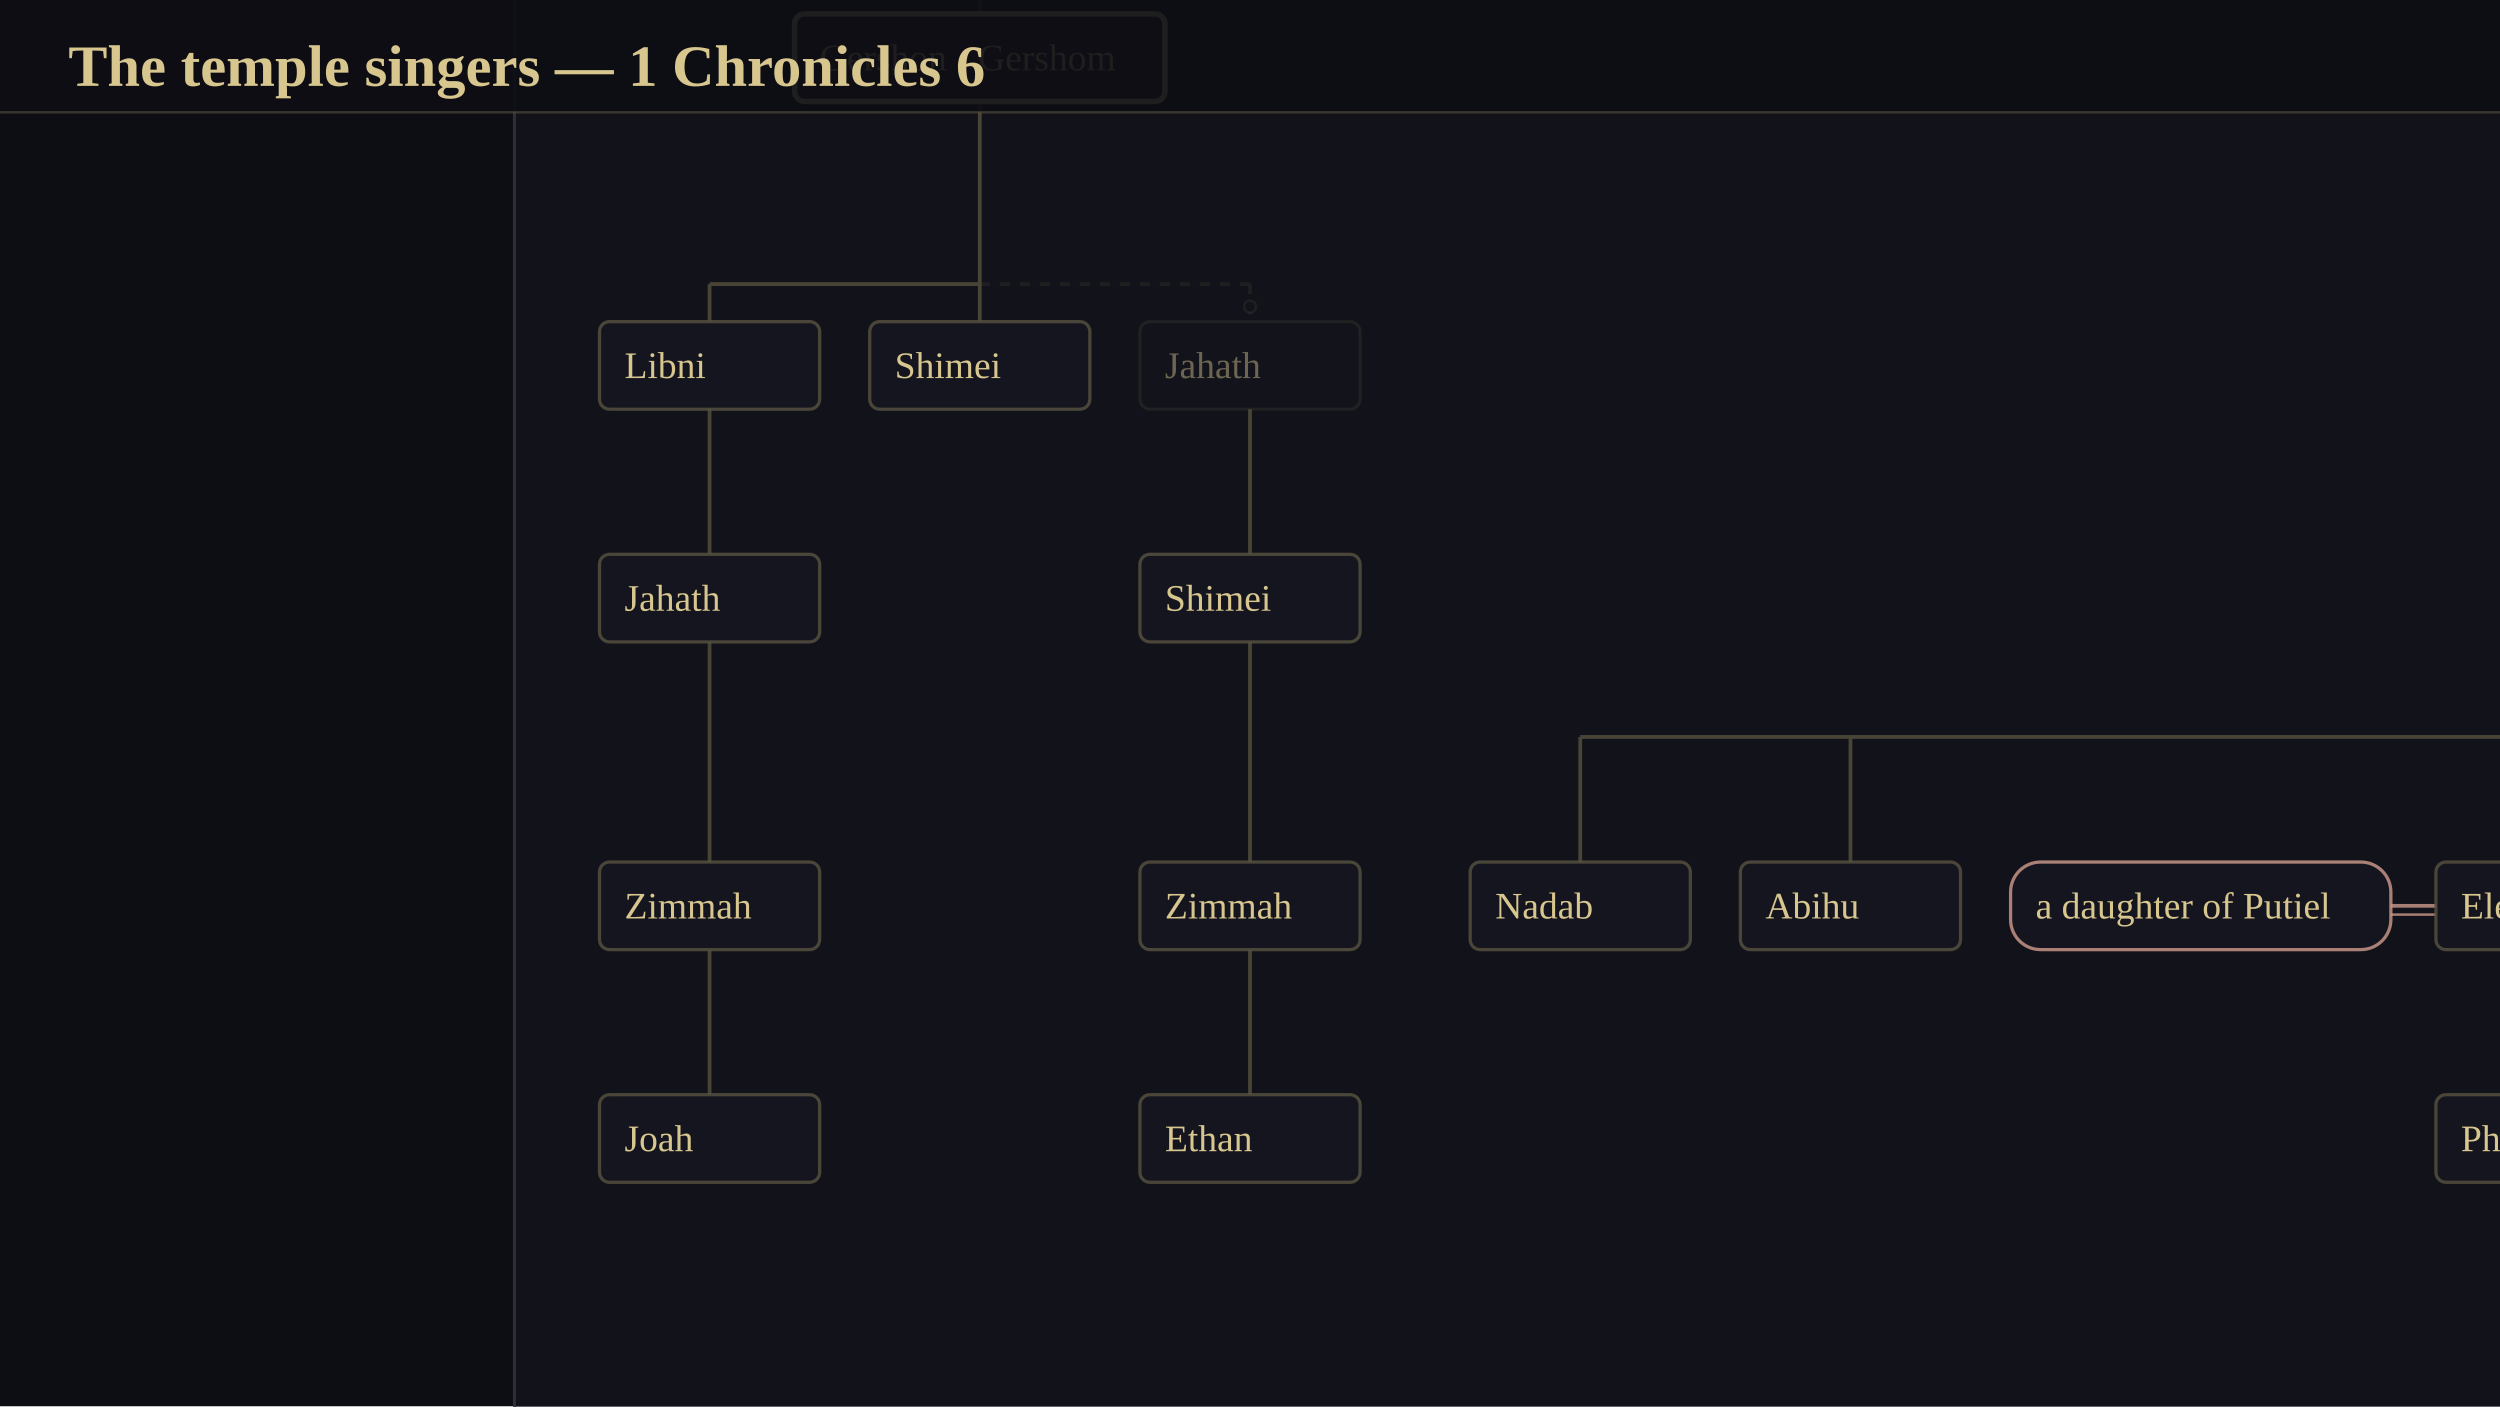
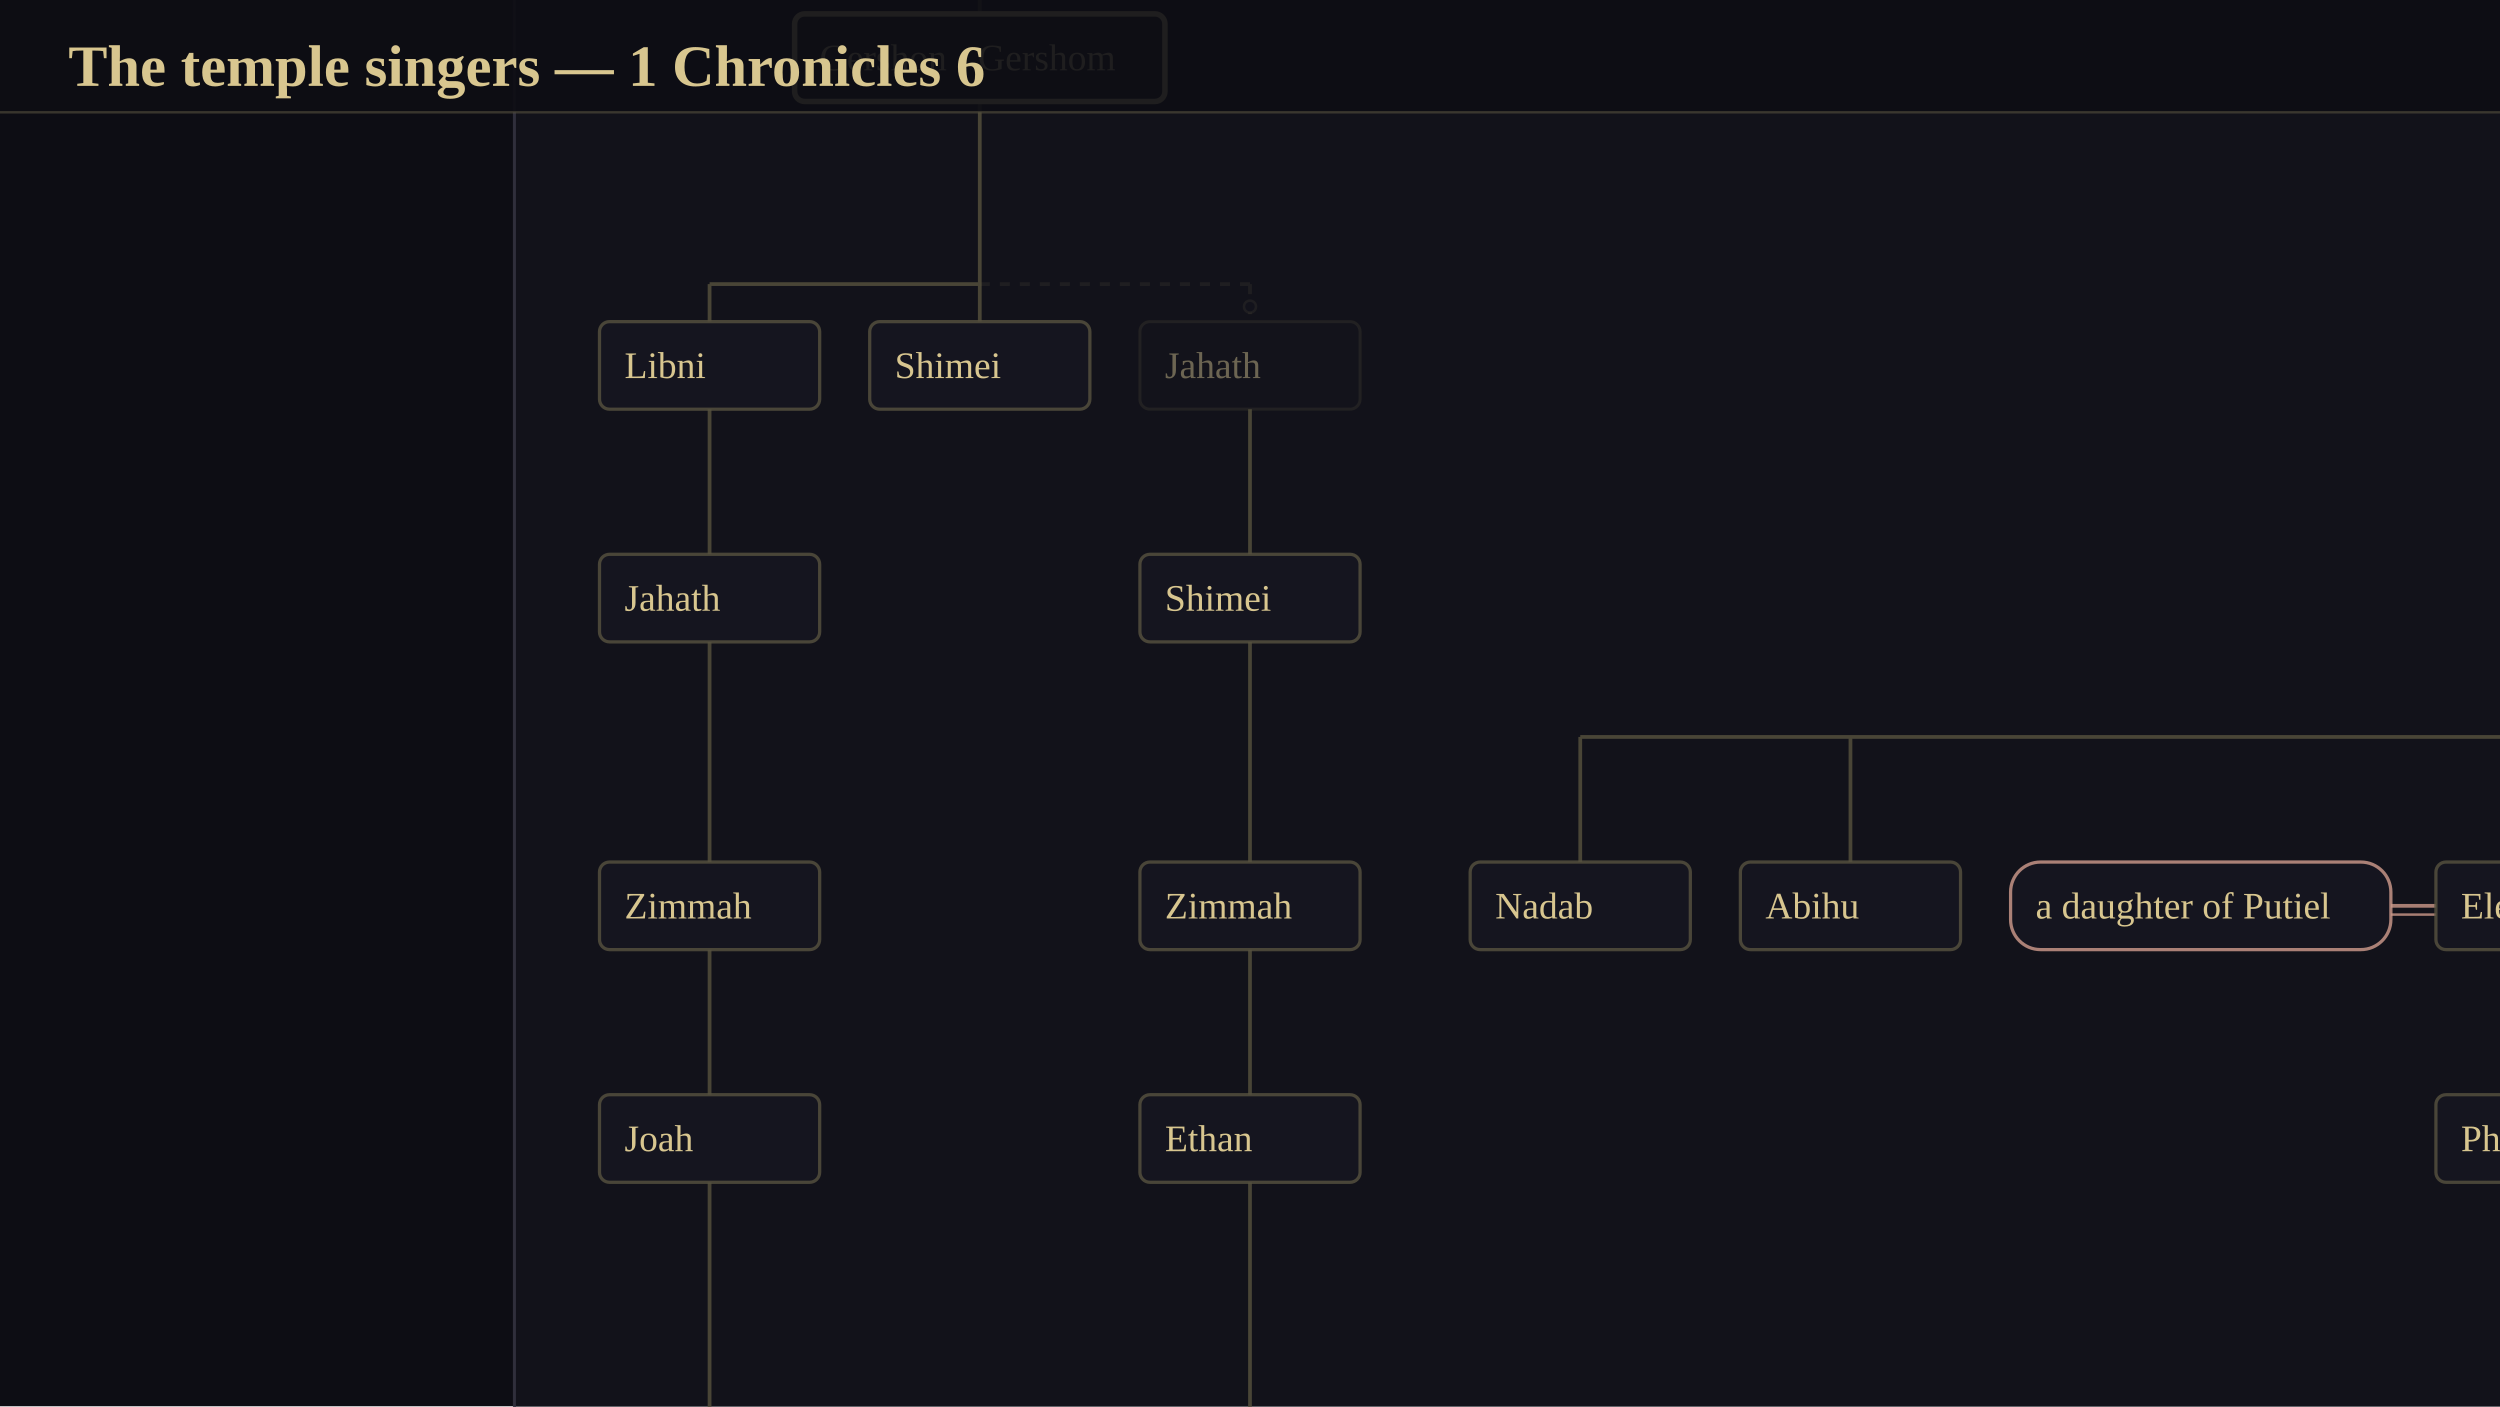
<svg xmlns="http://www.w3.org/2000/svg" viewBox="0 0 1024 576" width="1024" height="576" font-family="Georgia, 'Times New Roman', serif">
  <rect x="0" y="0" width="1024" height="576" fill="rgb(13,13,20)" />
  <g transform="translate(13421.51 -3987.93)">
    <animateTransform attributeName="transform" attributeType="XML" type="translate" values="13421.51 -3987.93;13421.66 -3987.89;13422.08 -3987.76;13422.77 -3987.55;13423.75 -3987.26;13425.01 -3986.89;13426.58 -3986.47;13428.46 -3985.98;13430.65 -3985.44;13433.18 -3984.86;13436.08 -3984.24;13439.36 -3983.61;13443.02 -3982.96;13447.12 -3982.31;13451.67 -3981.68;13456.69 -3981.06;13462.2 -3980.48;13468.25 -3979.95;13474.86 -3979.48;13482.05 -3979.08;13489.84 -3978.76;13498.29 -3978.55;13507.4 -3978.44;13517.23 -3978.46;13527.77 -3978.62;13539.07 -3978.92;13551.17 -3979.39;13564.07 -3980.03;13577.81 -3980.85;13592.42 -3981.88;13607.92 -3983.11;13624.33 -3984.56;13641.68 -3986.25;13659.99 -3988.17;13679.28 -3990.35;13699.56 -3992.78;13720.86 -3995.48;13743.18 -3998.46;13766.56 -4001.72;13790.97 -4005.27;13816.47 -4009.12;13843.03 -4013.27;13870.67 -4017.73;13899.4 -4022.5;13929.21 -4027.59;13960.11 -4032.99;13992.08 -4038.71;14025.15 -4044.76;14059.29 -4051.13;14094.49 -4057.83;14130.75 -4064.84;14168.04 -4072.18;14206.34 -4079.83;14245.66 -4087.81;14285.96 -4096.09;14327.22 -4104.68;14369.4 -4113.56;14412.51 -4122.75;14456.47 -4132.22;14501.27 -4141.97;14546.88 -4151.99;14593.24 -4162.27;14640.32 -4172.8;14688.07 -4183.57;14736.46 -4194.57;14785.42 -4205.77;14834.9 -4217.18;14884.86 -4228.77;14935.24 -4240.54;14985.95 -4252.45;15036.96 -4264.51;15088.2 -4276.68;15139.6 -4288.95;15191.08 -4301.3;15242.59 -4313.72;15294.05 -4326.18;15345.36 -4338.66;15396.47 -4351.13;15447.29 -4363.59;15497.75 -4376;15547.74 -4388.34;15597.2 -4400.58;15646.04 -4412.72;15694.17 -4424.7;15741.5 -4436.53;15787.93 -4448.16;15833.38 -4459.57;15877.78 -4470.75;15921 -4481.65;15962.97 -4492.26;16003.59 -4502.55;16042.77 -4512.49;16080.41 -4522.06;16116.43 -4531.23;16150.73 -4539.98;16183.23 -4548.28;16213.82 -4556.11;16242.41 -4563.43;16268.95 -4570.23;16293.31 -4576.48;16315.43 -4582.16;16335.21 -4587.24;16352.59 -4591.72;16367.5 -4595.55;16379.83 -4598.73;16389.55 -4601.23;16396.55 -4603.04;16400.81 -4604.13;16402.23 -4604.5" keyTimes="0;0.009;0.019;0.028;0.037;0.046;0.056;0.065;0.074;0.083;0.093;0.102;0.111;0.12;0.13;0.139;0.148;0.157;0.167;0.176;0.185;0.194;0.204;0.213;0.222;0.231;0.241;0.25;0.259;0.269;0.278;0.287;0.296;0.306;0.315;0.324;0.333;0.343;0.352;0.361;0.37;0.38;0.389;0.398;0.407;0.417;0.426;0.435;0.444;0.454;0.463;0.472;0.481;0.491;0.5;0.509;0.519;0.528;0.537;0.546;0.556;0.565;0.574;0.583;0.593;0.602;0.611;0.62;0.63;0.639;0.648;0.657;0.667;0.676;0.685;0.694;0.704;0.713;0.722;0.731;0.741;0.75;0.759;0.769;0.778;0.787;0.796;0.806;0.815;0.824;0.833;0.843;0.852;0.861;0.87;0.88;0.889;0.898;0.907;0.917;0.926;0.935;0.944;0.954;0.963;0.972;0.981;0.991;1" dur="3.61s" begin="0s" fill="freeze" />
    <g transform="scale(1.024793)">
      <animateTransform attributeName="transform" attributeType="XML" type="scale" values="1.025;1.025;1.025;1.025;1.025;1.025;1.025;1.025;1.025;1.026;1.026;1.026;1.026;1.026;1.027;1.027;1.027;1.028;1.028;1.029;1.029;1.03;1.03;1.031;1.032;1.033;1.034;1.034;1.035;1.036;1.038;1.039;1.04;1.041;1.043;1.044;1.046;1.047;1.049;1.051;1.053;1.055;1.057;1.059;1.061;1.063;1.066;1.068;1.071;1.074;1.076;1.079;1.082;1.085;1.088;1.091;1.094;1.098;1.101;1.104;1.108;1.111;1.115;1.118;1.122;1.126;1.13;1.133;1.137;1.141;1.145;1.149;1.153;1.157;1.161;1.165;1.169;1.173;1.177;1.18;1.184;1.188;1.192;1.195;1.199;1.203;1.206;1.21;1.213;1.216;1.219;1.222;1.225;1.228;1.231;1.233;1.235;1.238;1.24;1.242;1.243;1.245;1.246;1.247;1.248;1.249;1.25;1.25;1.25" keyTimes="0;0.009;0.019;0.028;0.037;0.046;0.056;0.065;0.074;0.083;0.093;0.102;0.111;0.12;0.13;0.139;0.148;0.157;0.167;0.176;0.185;0.194;0.204;0.213;0.222;0.231;0.241;0.25;0.259;0.269;0.278;0.287;0.296;0.306;0.315;0.324;0.333;0.343;0.352;0.361;0.37;0.38;0.389;0.398;0.407;0.417;0.426;0.435;0.444;0.454;0.463;0.472;0.481;0.491;0.5;0.509;0.519;0.528;0.537;0.546;0.556;0.565;0.574;0.583;0.593;0.602;0.611;0.62;0.63;0.639;0.648;0.657;0.667;0.676;0.685;0.694;0.704;0.713;0.722;0.731;0.741;0.75;0.759;0.769;0.778;0.787;0.796;0.806;0.815;0.824;0.833;0.843;0.852;0.861;0.87;0.88;0.889;0.898;0.907;0.917;0.926;0.935;0.944;0.954;0.963;0.972;0.981;0.991;1" dur="3.61s" begin="0s" fill="freeze" />
      <g stroke-width="1.20">
        <rect x="-12891.19" y="3793" width="4612.5" height="2747" rx="18" fill="rgb(22,22,32)" fill-opacity="0.549" stroke="rgb(52,50,64)" stroke-opacity="0.898" />
      </g>
      <g stroke-width="1.50">
        <path d="M-12705.19 3842H-8356.69M-8180.69 1761H-2277.19M-8356.69 3754H-8180.69M-12705.19 3842V3897M-8180.69 1761V3754M-8356.69 3754V3842M-2277.19 1691V1761" fill="none" stroke="rgb(86,81,62)" stroke-opacity="0.949" />
-         <path d="M-12813.19 4005H-12705.19M-12465.19 4186H-11633.94M-12705.19 3932V4020M-12813.19 4005V4020M-12813.19 4055V4113M-12813.19 4148V4236M-12813.19 4271V4329M-12597.19 4055V4113M-12597.19 4148V4236M-12597.19 4271V4329M-11633.94 4176V4186M-12465.19 4186V4236M-12357.19 4186V4236M-12079.19 4186V4236M-12079.19 4271V4329" fill="none" stroke="rgb(86,81,62)" stroke-opacity="0.800" />
+         <path d="M-12813.19 4005H-12705.19M-12465.19 4186H-11633.94M-12705.19 3932V4020M-12813.19 4005V4020M-12813.19 4055V4113M-12813.19 4148V4236M-12813.19 4271V4329M-12813.19 4364V4467M-12597.19 4055V4113M-12597.19 4148V4236M-12597.19 4271V4329M-12597.19 4364V4467M-11633.94 4176V4186M-12465.19 4186V4236M-12357.19 4186V4236M-12079.19 4186V4236M-12079.19 4271V4329" fill="none" stroke="rgb(86,81,62)" stroke-opacity="0.800" />
        <path d="M-12705.19 4005H-12597.19M-12597.19 4005V4020" fill="none" stroke="rgb(86,81,62)" stroke-opacity="0.200" stroke-dasharray="4 4" />
        <path d="M-12141.19 4253.5H-12123.19" fill="none" stroke="rgb(204,152,138)" stroke-opacity="0.800" />
      </g>
      <g stroke-width="1.00">
        <path d="M-12141.19 4257H-12123.19" fill="none" stroke="rgb(204,152,138)" stroke-opacity="0.800" />
        <circle cx="-12597.19" cy="4014" r="2.4" fill="rgb(18,18,27)" stroke="rgb(86,81,62)" stroke-opacity="0.200" />
      </g>
      <polyline points="-12705.19,3932 -12705.19,4005 -12597.19,4005 -12597.19,4020" fill="none" stroke-linejoin="round" stroke="rgb(86,81,62)" stroke-width="1.6" stroke-dasharray="196" stroke-dashoffset="196" stroke-opacity="0.949">
        <animate attributeName="stroke-dashoffset" values="196;0" dur="1.66s" begin="0s" fill="freeze" calcMode="spline" keyTimes="0;1" keySplines="0.42 0 0.58 1" />
      </polyline>
      <g stroke-width="1.20">
        <rect x="-12641.19" y="4020" width="88" height="35" rx="4" fill="rgb(22,22,32)" fill-opacity="0.239" stroke="rgb(86,81,62)" stroke-opacity="0.239" />
        <text x="-12631.19" y="4037.5" font-size="15" text-anchor="start" dominant-baseline="central" fill="rgb(146,136,106)" font-family="Georgia, 'Times New Roman', serif" fill-opacity="0.698">Jahath</text>
      </g>
      <g stroke-width="1.30">
        <rect x="-12857.19" y="4020" width="88" height="35" rx="4" fill="rgb(22,22,32)" fill-opacity="0.820" stroke="rgb(86,81,62)" stroke-opacity="0.820" />
        <text x="-12847.19" y="4037.5" font-size="15" text-anchor="start" dominant-baseline="central" fill="rgb(216,198,143)" font-family="Georgia, 'Times New Roman', serif">Libni</text>
        <rect x="-12857.19" y="4113" width="88" height="35" rx="4" fill="rgb(22,22,32)" fill-opacity="0.820" stroke="rgb(86,81,62)" stroke-opacity="0.820" />
        <text x="-12847.19" y="4130.5" font-size="15" text-anchor="start" dominant-baseline="central" fill="rgb(216,198,143)" font-family="Georgia, 'Times New Roman', serif">Jahath</text>
        <rect x="-12857.19" y="4236" width="88" height="35" rx="4" fill="rgb(22,22,32)" fill-opacity="0.820" stroke="rgb(86,81,62)" stroke-opacity="0.820" />
        <text x="-12847.19" y="4253.5" font-size="15" text-anchor="start" dominant-baseline="central" fill="rgb(216,198,143)" font-family="Georgia, 'Times New Roman', serif">Zimmah</text>
        <rect x="-12857.19" y="4329" width="88" height="35" rx="4" fill="rgb(22,22,32)" fill-opacity="0.820" stroke="rgb(86,81,62)" stroke-opacity="0.820" />
        <text x="-12847.19" y="4346.5" font-size="15" text-anchor="start" dominant-baseline="central" fill="rgb(216,198,143)" font-family="Georgia, 'Times New Roman', serif">Joah</text>
        <rect x="-12749.19" y="4020" width="88" height="35" rx="4" fill="rgb(22,22,32)" fill-opacity="0.820" stroke="rgb(86,81,62)" stroke-opacity="0.820" />
        <text x="-12739.19" y="4037.5" font-size="15" text-anchor="start" dominant-baseline="central" fill="rgb(216,198,143)" font-family="Georgia, 'Times New Roman', serif">Shimei</text>
        <rect x="-12641.19" y="4113" width="88" height="35" rx="4" fill="rgb(22,22,32)" fill-opacity="0.820" stroke="rgb(86,81,62)" stroke-opacity="0.820" />
        <text x="-12631.19" y="4130.5" font-size="15" text-anchor="start" dominant-baseline="central" fill="rgb(216,198,143)" font-family="Georgia, 'Times New Roman', serif">Shimei</text>
        <rect x="-12641.19" y="4236" width="88" height="35" rx="4" fill="rgb(22,22,32)" fill-opacity="0.820" stroke="rgb(86,81,62)" stroke-opacity="0.820" />
        <text x="-12631.19" y="4253.5" font-size="15" text-anchor="start" dominant-baseline="central" fill="rgb(216,198,143)" font-family="Georgia, 'Times New Roman', serif">Zimmah</text>
        <rect x="-12641.19" y="4329" width="88" height="35" rx="4" fill="rgb(22,22,32)" fill-opacity="0.820" stroke="rgb(86,81,62)" stroke-opacity="0.820" />
        <text x="-12631.19" y="4346.5" font-size="15" text-anchor="start" dominant-baseline="central" fill="rgb(216,198,143)" font-family="Georgia, 'Times New Roman', serif">Ethan</text>
        <rect x="-12509.19" y="4236" width="88" height="35" rx="4" fill="rgb(22,22,32)" fill-opacity="0.820" stroke="rgb(86,81,62)" stroke-opacity="0.820" />
        <text x="-12499.19" y="4253.5" font-size="15" text-anchor="start" dominant-baseline="central" fill="rgb(216,198,143)" font-family="Georgia, 'Times New Roman', serif">Nadab</text>
        <rect x="-12401.19" y="4236" width="88" height="35" rx="4" fill="rgb(22,22,32)" fill-opacity="0.820" stroke="rgb(86,81,62)" stroke-opacity="0.820" />
        <text x="-12391.19" y="4253.5" font-size="15" text-anchor="start" dominant-baseline="central" fill="rgb(216,198,143)" font-family="Georgia, 'Times New Roman', serif">Abihu</text>
        <rect x="-12123.19" y="4236" width="88" height="35" rx="4" fill="rgb(22,22,32)" fill-opacity="0.820" stroke="rgb(86,81,62)" stroke-opacity="0.820" />
        <text x="-12113.19" y="4253.5" font-size="15" text-anchor="start" dominant-baseline="central" fill="rgb(216,198,143)" font-family="Georgia, 'Times New Roman', serif">Eleazar</text>
        <rect x="-12123.19" y="4329" width="88" height="35" rx="4" fill="rgb(22,22,32)" fill-opacity="0.820" stroke="rgb(86,81,62)" stroke-opacity="0.820" />
        <text x="-12113.19" y="4346.5" font-size="15" text-anchor="start" dominant-baseline="central" fill="rgb(216,198,143)" font-family="Georgia, 'Times New Roman', serif">Phinehas</text>
        <rect x="-12293.19" y="4236" width="152" height="35" rx="12" fill="rgb(22,22,32)" fill-opacity="0.820" stroke="rgb(204,152,138)" stroke-opacity="0.820" />
        <text x="-12283.19" y="4253.5" font-size="15" text-anchor="start" dominant-baseline="central" fill="rgb(216,198,143)" font-family="Georgia, 'Times New Roman', serif">a daughter of Putiel</text>
      </g>
      <text x="-12871.19" y="3805" font-size="26.00" text-anchor="start" dominant-baseline="text-before-edge" fill="rgb(255,244,170)" stroke="rgb(18,18,27)" stroke-width="5.72" stroke-linejoin="round" paint-order="stroke" font-weight="bold" letter-spacing="1">LEVI</text>
      <g stroke-width="2.20">
        <rect x="-12779.19" y="3897" width="148" height="35" rx="4" fill="rgb(22,22,32)" stroke="rgb(255,244,170)" />
        <text x="-12769.19" y="3914.5" font-size="15" text-anchor="start" dominant-baseline="central" fill="rgb(255,244,170)" font-family="Georgia, 'Times New Roman', serif">Gershon · Gershom</text>
      </g>
      <g stroke-width="2.20">
        <g opacity="0">
          <rect x="-12641.19" y="4020" width="88" height="35" rx="4" fill="rgb(22,22,32)" stroke="rgb(255,244,170)" />
          <text x="-12631.19" y="4037.5" font-size="15" text-anchor="start" dominant-baseline="central" fill="rgb(255,244,170)" font-family="Georgia, 'Times New Roman', serif">Jahath</text>
          <animate attributeName="opacity" values="0;1" dur="1.66s" begin="2.17s" fill="freeze" calcMode="spline" keyTimes="0;1" keySplines="0.42 0 0.58 1" />
        </g>
      </g>
    </g>
  </g>
  <rect x="0" y="0" width="1024" height="46" fill="rgb(13,13,20)" fill-opacity="0.925" />
  <text x="28" y="20" font-size="24" text-anchor="start" dominant-baseline="text-before-edge" fill="rgb(216,198,143)" font-family="Georgia, 'Times New Roman', serif" font-weight="bold">The temple singers — 1 Chronicles 6</text>
  <line x1="0" y1="46" x2="1024" y2="46" stroke="rgb(86,81,62)" stroke-width="1" stroke-opacity="0.600" />
</svg>
